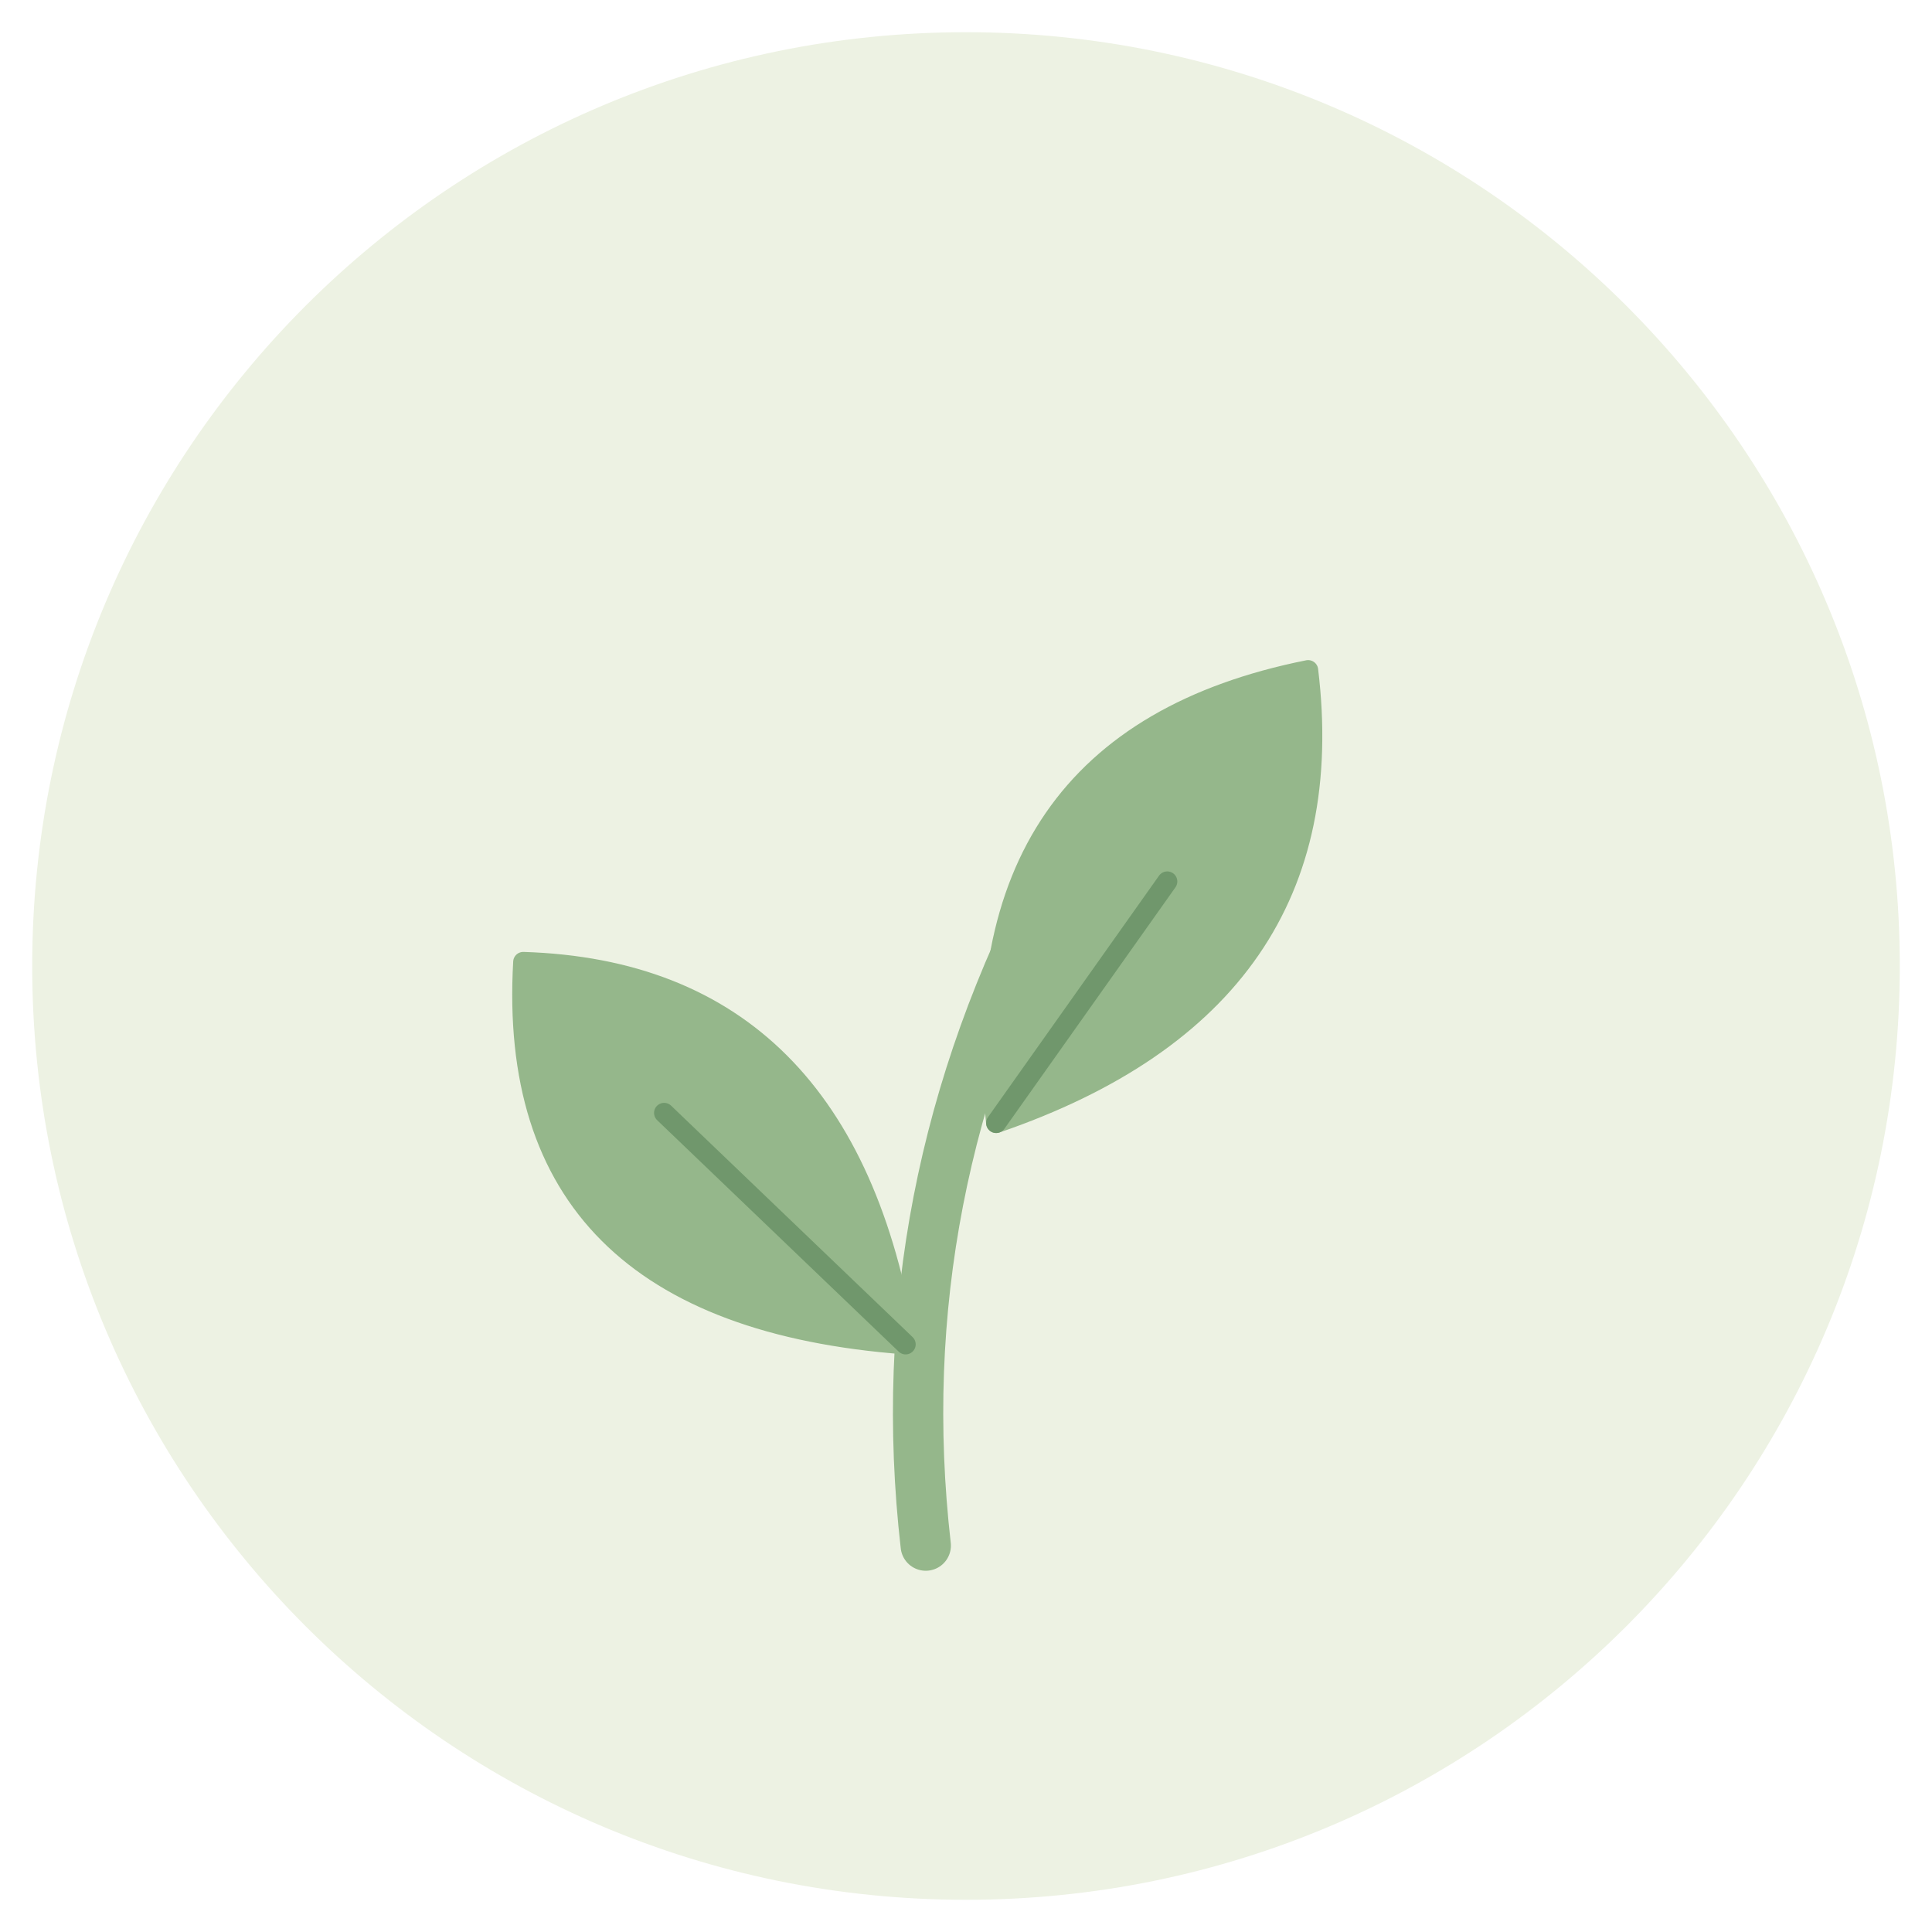
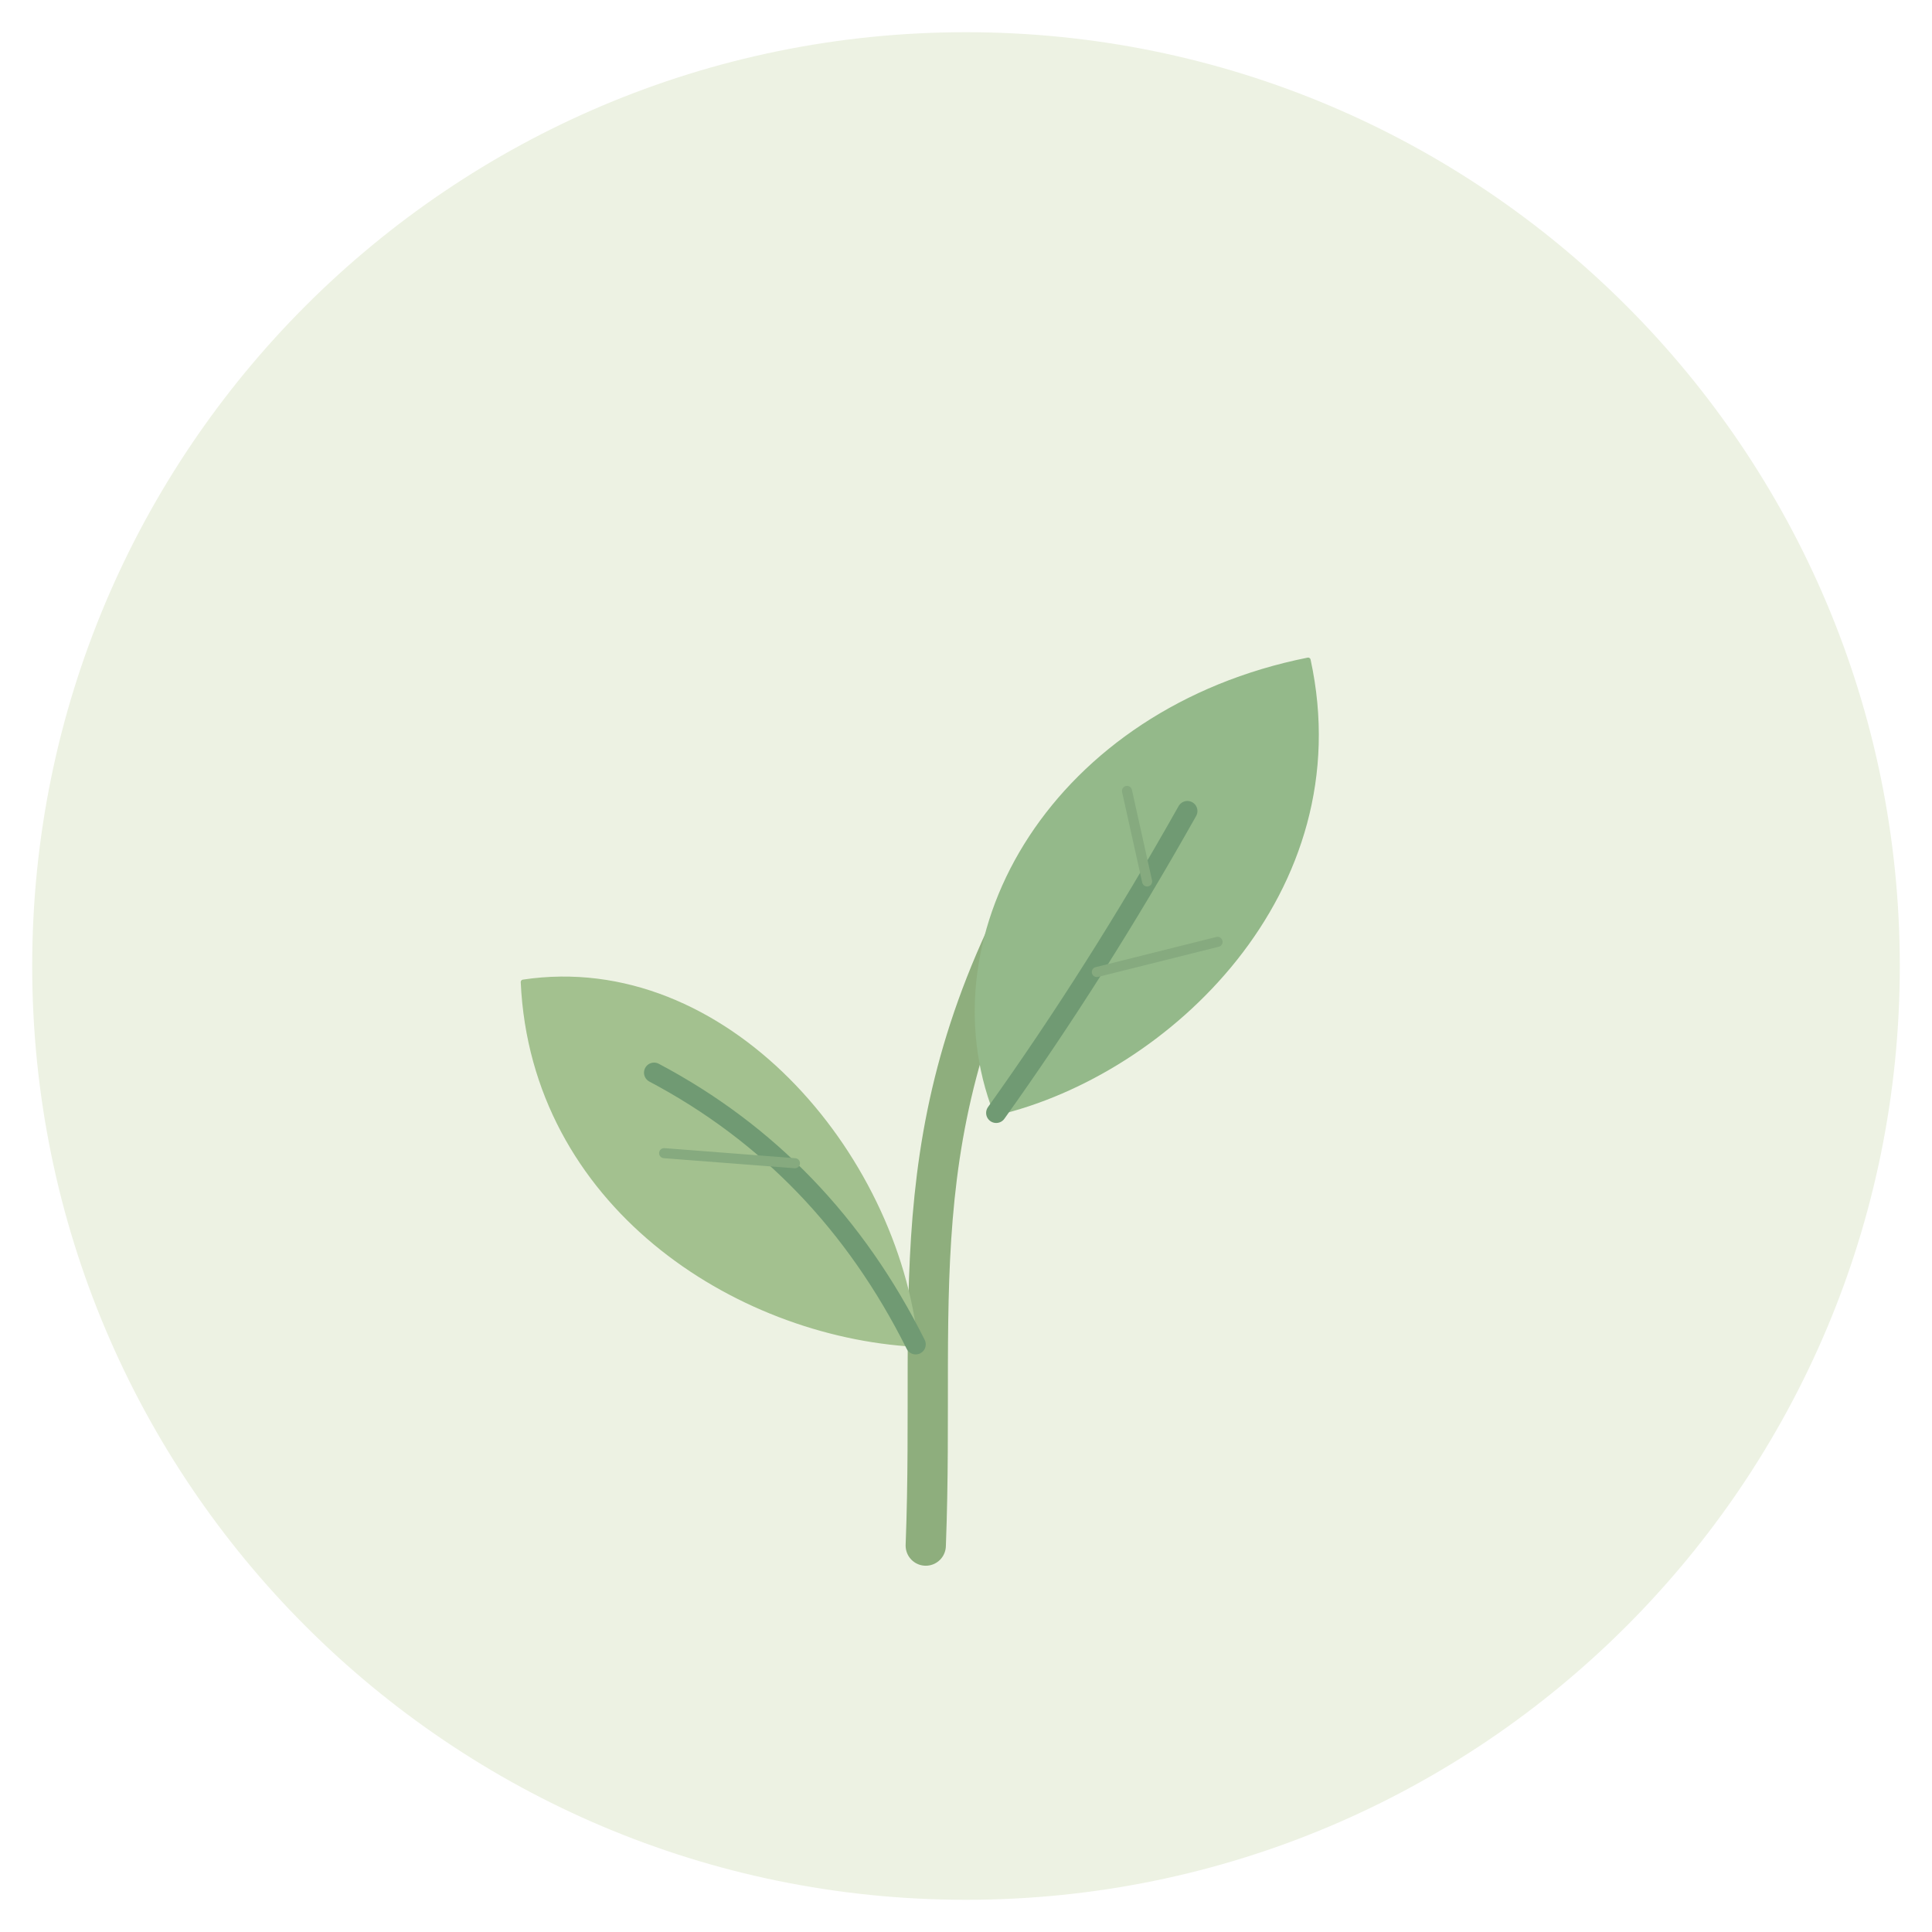
<svg xmlns="http://www.w3.org/2000/svg" width="240" height="240" viewBox="0 0 240 240" role="img" aria-labelledby="title">
  <circle cx="120" cy="120" r="116" fill="#EDF2E3" />
  <g transform="translate(115 192) scale(1.25)">
-     <path d="M0 0q-4-35 13-67" fill="none" stroke="#95B78B" stroke-width="5" stroke-linecap="round" stroke-linejoin="round" />
-     <path d="M-2-20Q-42-23-40-58-8-57-2-20" fill="#95B78B" stroke="#95B78B" stroke-width="2" stroke-linecap="round" stroke-linejoin="round" />
-     <path d="M7-42Q3-80 38-87 42-54 7-42" fill="#95B78B" stroke="#95B78B" stroke-width="2" stroke-linecap="round" stroke-linejoin="round" />
-     <path d="M-2-20-26-43 M7-42 24-66" fill="none" stroke="#70976C" stroke-width="2" stroke-linecap="round" stroke-linejoin="round" />
+     <path d="M0 0C1-26-3-43 13-70" fill="none" stroke="#8EAE7D" stroke-width="4" stroke-linecap="round" stroke-linejoin="round" />
+     <path d="M-1-20C-19-21-39-34-40-56-20-59-3-39-1-20Z" fill="#A3C18F" stroke="#A3C18F" stroke-width="0.5" stroke-linecap="round" stroke-linejoin="round" />
+     <path d="M7-43C0-61 13-83 38-88 43-65 24-47 7-43Z" fill="#94B98A" stroke="#94B98A" stroke-width="0.5" stroke-linecap="round" stroke-linejoin="round" />
+     <path d="M-1-20Q-10-38-27-47 M7-43Q17-57 26-73" fill="none" stroke="#709A73" stroke-width="2" stroke-linecap="round" stroke-linejoin="round" />
+     <path d="M-13-38l-13-1 M17-57l12-3 M22-66l-2-9" fill="none" stroke="#86AA7F" stroke-width="1" stroke-linecap="round" stroke-linejoin="round" />
  </g>
</svg>
